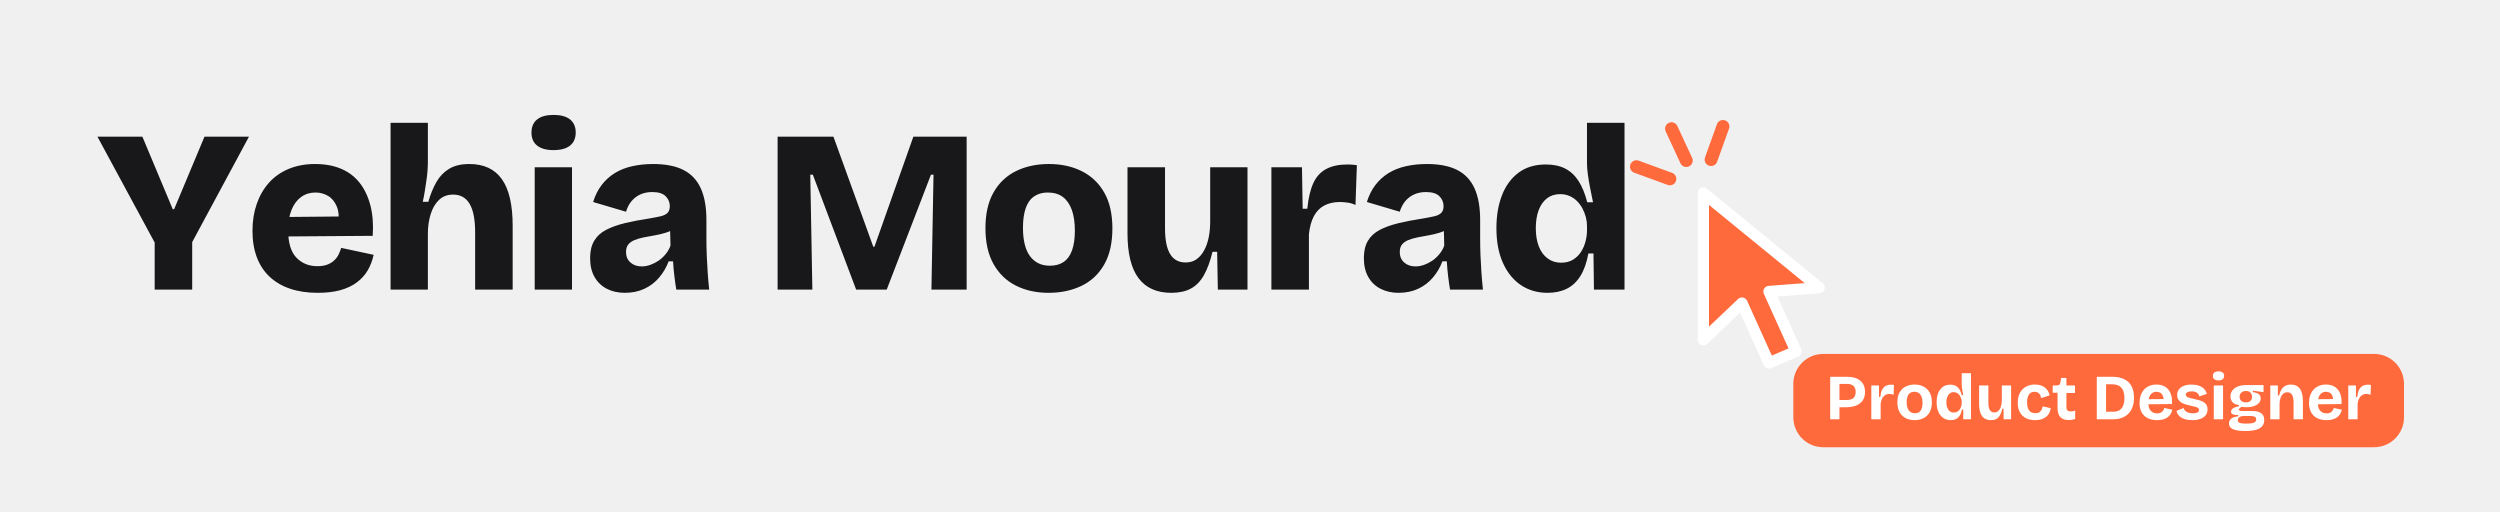
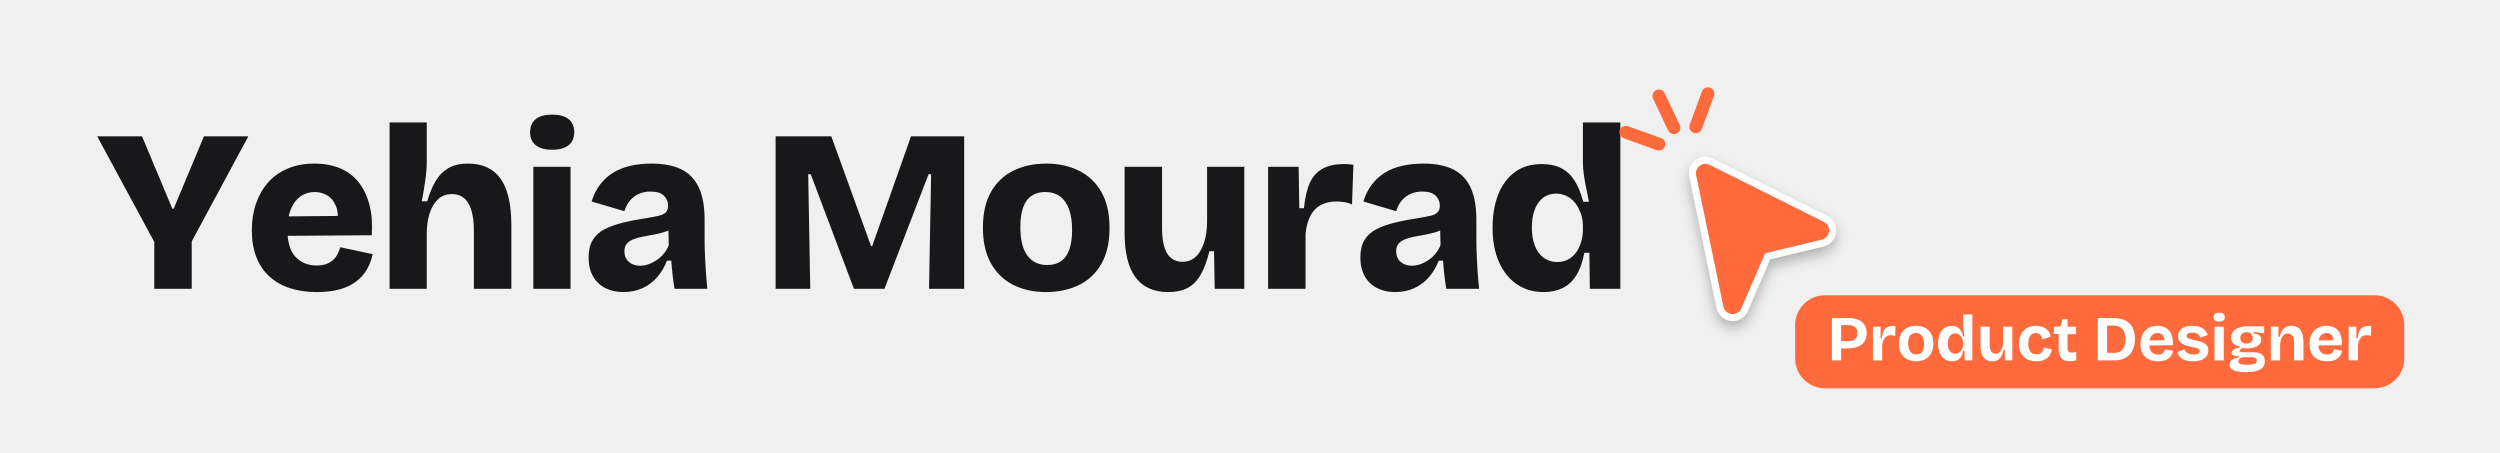
- <svg xmlns="http://www.w3.org/2000/svg" viewBox="0 0 777 159" width="777" height="159">
+ <svg xmlns="http://www.w3.org/2000/svg" viewBox="0 0 779 141" width="779" height="141">
+   <defs>
+     <filter id="sh" x="-40%" y="-40%" width="180%" height="190%">
+       <feDropShadow dx="0" dy="2" stdDeviation="2" flood-color="#000" flood-opacity=".28" />
+     </filter>
+   </defs>
  <path d="M48.072 90.0V75.384L30.288 42.48H44.256L53.688 65.016H54.12L63.552 42.48H77.376L59.736 75.24V90.0ZM98.7 91.008Q93.948 91.008 90.204 89.748Q86.46 88.488 83.832 86.04Q81.204 83.592 79.836 79.992Q78.468 76.392 78.468 71.712Q78.468 67.176 79.8 63.36Q81.132 59.544 83.616 56.772Q86.1 54.0 89.736 52.488Q93.372 50.976 97.908 50.976Q102.516 50.976 106.008 52.452Q109.5 53.928 111.768 56.808Q114.036 59.688 115.116 63.828Q116.196 67.968 115.836 73.296L86.1 73.512V67.464L109.212 67.248L105.108 70.056Q105.612 66.456 104.676 64.188Q103.74 61.92 101.94 60.876Q100.14 59.832 98.052 59.832Q95.532 59.832 93.624 61.2Q91.716 62.568 90.636 65.16Q89.556 67.752 89.556 71.496Q89.556 77.4 92.112 80.064Q94.668 82.728 98.628 82.728Q100.572 82.728 101.868 82.188Q103.164 81.648 103.992 80.82Q104.82 79.992 105.288 78.984Q105.756 77.976 106.044 77.04L116.124 79.2Q115.548 81.864 114.288 84.024Q113.028 86.184 110.904 87.768Q108.78 89.352 105.792 90.18Q102.804 91.008 98.7 91.008ZM121.392 90.0V65.808V38.16H132.984V50.04Q132.984 51.48 132.876 53.028Q132.768 54.576 132.516 56.196Q132.264 57.816 132.012 59.472Q131.76 61.128 131.4 62.712H133.128Q134.136 59.184 135.648 56.556Q137.16 53.928 139.608 52.452Q142.056 50.976 145.872 50.976Q152.64 50.976 155.988 55.692Q159.336 60.408 159.336 70.2V90.0H147.672V72.144Q147.672 66.312 145.98 63.396Q144.288 60.48 140.832 60.48Q138.168 60.48 136.44 62.136Q134.712 63.792 133.848 66.564Q132.984 69.336 132.984 72.72V90.0ZM166.188 90.0V51.984H177.78V90.0ZM172.02 46.656Q168.708 46.656 166.944 45.252Q165.18 43.848 165.18 41.256Q165.18 38.52 166.944 37.116Q168.708 35.712 172.02 35.712Q175.404 35.712 177.168 37.116Q178.932 38.52 178.932 41.184Q178.932 43.848 177.168 45.252Q175.404 46.656 172.02 46.656ZM194.208 91.008Q191.04 91.008 188.592 89.748Q186.144 88.488 184.776 86.076Q183.408 83.664 183.408 80.208Q183.408 76.968 184.668 74.844Q185.928 72.72 188.34 71.46Q190.752 70.2 194.136 69.372Q197.52 68.544 201.84 67.896Q203.928 67.536 205.332 67.212Q206.736 66.888 207.456 66.168Q208.176 65.448 208.176 64.08Q208.176 62.28 206.88 60.984Q205.584 59.688 202.704 59.688Q200.688 59.688 199.068 60.408Q197.448 61.128 196.296 62.496Q195.144 63.864 194.568 65.808L184.344 62.784Q185.28 59.76 186.972 57.528Q188.664 55.296 191.04 53.82Q193.416 52.344 196.476 51.66Q199.536 50.976 202.992 50.976Q208.752 50.976 212.388 52.812Q216.024 54.648 217.788 58.5Q219.552 62.352 219.552 68.4V74.232Q219.552 76.824 219.66 79.452Q219.768 82.08 219.948 84.708Q220.128 87.336 220.416 90.0H210.192Q209.904 88.344 209.616 86.004Q209.328 83.664 209.184 81.216H207.816Q206.808 83.952 204.9 86.22Q202.992 88.488 200.292 89.748Q197.592 91.008 194.208 91.008ZM199.464 82.8Q200.76 82.8 202.092 82.332Q203.424 81.864 204.648 81.036Q205.872 80.208 206.88 78.984Q207.888 77.76 208.392 76.32L208.248 70.632L209.832 70.992Q208.464 71.856 206.808 72.36Q205.152 72.864 203.46 73.152Q201.768 73.44 200.148 73.764Q198.528 74.088 197.268 74.592Q196.008 75.096 195.288 75.96Q194.568 76.824 194.568 78.336Q194.568 80.352 195.936 81.576Q197.304 82.8 199.464 82.8ZM241.68 90.0V42.48H259.032L271.416 76.68H271.776L283.872 42.48H300.432V90.0H289.488L290.136 54.288H289.344L275.592 90.0H266.088L252.624 54.288H251.832L252.48 90.0ZM325.932 91.008Q320.172 91.008 315.744 88.776Q311.316 86.544 308.796 82.08Q306.276 77.616 306.276 70.92Q306.276 64.224 308.796 59.796Q311.316 55.368 315.78 53.172Q320.244 50.976 326.004 50.976Q331.764 50.976 336.228 53.208Q340.692 55.44 343.212 59.868Q345.732 64.296 345.732 70.992Q345.732 77.832 343.14 82.296Q340.548 86.76 336.048 88.884Q331.548 91.008 325.932 91.008ZM326.292 82.584Q328.884 82.584 330.612 81.396Q332.34 80.208 333.204 77.76Q334.068 75.312 334.068 71.712Q334.068 67.896 333.132 65.268Q332.196 62.64 330.36 61.236Q328.524 59.832 325.644 59.832Q323.196 59.832 321.432 61.02Q319.668 62.208 318.804 64.656Q317.94 67.104 317.94 70.776Q317.94 76.68 320.136 79.632Q322.332 82.584 326.292 82.584ZM364.032 91.008Q357.264 91.008 353.844 86.436Q350.424 81.864 350.424 72.504V51.984H362.088V70.992Q362.088 76.32 363.672 78.948Q365.256 81.576 368.496 81.576Q370.44 81.576 371.844 80.604Q373.248 79.632 374.22 77.868Q375.192 76.104 375.66 73.8Q376.128 71.496 376.128 68.76V51.984H387.72V74.592V90.0H378.504L378.288 78.264H376.848Q375.768 82.728 374.148 85.572Q372.528 88.416 370.08 89.712Q367.632 91.008 364.032 91.008ZM395.148 90.0V72.36V51.984H404.652L404.868 64.872H406.308Q406.812 59.832 408.216 56.844Q409.62 53.856 412.248 52.488Q414.876 51.12 418.764 51.12Q419.34 51.12 420.06 51.156Q420.78 51.192 421.716 51.336L421.284 63.72Q420.132 63.144 418.8 62.964Q417.468 62.784 416.46 62.784Q413.652 62.784 411.6 63.864Q409.548 64.944 408.36 67.176Q407.172 69.408 406.812 72.792V90.0ZM434.688 91.008Q431.52 91.008 429.072 89.748Q426.624 88.488 425.256 86.076Q423.888 83.664 423.888 80.208Q423.888 76.968 425.148 74.844Q426.408 72.72 428.82 71.46Q431.232 70.2 434.616 69.372Q438 68.544 442.32 67.896Q444.408 67.536 445.812 67.212Q447.216 66.888 447.936 66.168Q448.656 65.448 448.656 64.08Q448.656 62.28 447.36 60.984Q446.064 59.688 443.184 59.688Q441.168 59.688 439.548 60.408Q437.928 61.128 436.776 62.496Q435.624 63.864 435.048 65.808L424.824 62.784Q425.76 59.76 427.452 57.528Q429.144 55.296 431.52 53.82Q433.896 52.344 436.956 51.66Q440.016 50.976 443.472 50.976Q449.232 50.976 452.868 52.812Q456.504 54.648 458.268 58.5Q460.032 62.352 460.032 68.4V74.232Q460.032 76.824 460.14 79.452Q460.248 82.08 460.428 84.708Q460.608 87.336 460.896 90.0H450.672Q450.384 88.344 450.096 86.004Q449.808 83.664 449.664 81.216H448.296Q447.288 83.952 445.38 86.22Q443.472 88.488 440.772 89.748Q438.072 91.008 434.688 91.008ZM439.944 82.8Q441.24 82.8 442.572 82.332Q443.904 81.864 445.128 81.036Q446.352 80.208 447.36 78.984Q448.368 77.76 448.872 76.32L448.728 70.632L450.312 70.992Q448.944 71.856 447.288 72.36Q445.632 72.864 443.94 73.152Q442.248 73.44 440.628 73.764Q439.008 74.088 437.748 74.592Q436.488 75.096 435.768 75.96Q435.048 76.824 435.048 78.336Q435.048 80.352 436.416 81.576Q437.784 82.8 439.944 82.8ZM480.996 91.008Q476.244 91.008 472.68 88.596Q469.116 86.184 467.1 81.684Q465.084 77.184 465.084 70.92Q465.084 65.16 466.812 60.696Q468.54 56.232 471.96 53.676Q475.38 51.12 480.42 51.12Q484.02 51.12 486.504 52.416Q488.988 53.712 490.644 56.304Q492.3 58.896 493.308 62.856H495.108Q494.604 60.408 494.172 58.212Q493.74 56.016 493.488 54.108Q493.236 52.2 493.236 50.76V38.16H504.9V71.424V90.0H495.396L495.252 78.768H493.668Q492.876 83.088 491.184 85.788Q489.492 88.488 486.936 89.748Q484.38 91.008 480.996 91.008ZM485.172 81.648Q487.404 81.648 488.952 80.676Q490.5 79.704 491.436 78.192Q492.372 76.68 492.804 74.952Q493.236 73.224 493.236 71.712V70.2Q493.236 68.832 492.876 67.464Q492.516 66.096 491.832 64.8Q491.148 63.504 490.14 62.496Q489.132 61.488 487.8 60.912Q486.468 60.336 484.884 60.336Q482.508 60.336 480.816 61.632Q479.124 62.928 478.224 65.304Q477.324 67.68 477.324 70.92Q477.324 74.16 478.26 76.572Q479.196 78.984 480.996 80.316Q482.796 81.648 485.172 81.648Z" fill="#18181a" />
  <g stroke="#ff6a3d" stroke-width="4" stroke-linecap="round">
-     <path d="M519.0 55.6 L508.6 51.8" />
-     <path d="M524.1 49.9 L519.5 40.0" />
-     <path d="M531.8 49.6 L535.5 39.3" />
+     <path d="M516.9 44.9 L506.6 41.2" />
+     <path d="M521.6 39.8 L516.9 29.9" />
+     <path d="M528.4 39.5 L532.2 29.2" />
  </g>
-   <path d="M529.4 60.0 L529.4 105.6 L541.4 94.2 L549.8 112.8 L558.2 109.2 L549.8 90.6 L565.4 89.4 Z" fill="#ff6a3d" stroke="#fff" stroke-width="3.5" stroke-linejoin="round" />
-   <rect x="557.364" y="110" width="189.8" height="29.0" rx="9.3" fill="#ff6a3d" />
-   <path d="M570.844 126.58V124.32H573.864Q575.304 124.32 576.024 123.73Q576.744 123.14 576.744 121.78Q576.744 120.58 576.074 119.95Q575.404 119.32 574.004 119.32H570.844V117.1H574.084Q575.364 117.1 576.394 117.4Q577.424 117.7 578.154 118.29Q578.884 118.88 579.264 119.77Q579.644 120.66 579.644 121.86Q579.644 123.4 578.944 124.45Q578.244 125.5 576.874 126.04Q575.504 126.58 573.464 126.58ZM568.824 130.3V117.1H571.704V130.3ZM581.604 130.3V125.22V119.8H583.984L584.004 123.38H584.384Q584.544 122.04 584.934 121.2Q585.324 120.36 586.024 119.96Q586.724 119.56 587.764 119.56Q587.944 119.56 588.154 119.57Q588.364 119.58 588.644 119.64L588.524 122.7Q588.224 122.56 587.864 122.5Q587.504 122.44 587.224 122.44Q586.444 122.44 585.884 122.8Q585.324 123.16 584.974 123.83Q584.624 124.5 584.504 125.46V130.3ZM595.044 130.58Q593.464 130.58 592.264 129.95Q591.064 129.32 590.384 128.09Q589.704 126.86 589.704 125.02Q589.704 123.18 590.394 121.96Q591.084 120.74 592.294 120.13Q593.504 119.52 595.044 119.52Q596.624 119.52 597.834 120.14Q599.044 120.76 599.734 121.99Q600.424 123.22 600.424 125.06Q600.424 126.92 599.714 128.15Q599.004 129.38 597.794 129.98Q596.584 130.58 595.044 130.58ZM595.144 128.44Q595.924 128.44 596.454 128.08Q596.984 127.72 597.254 126.99Q597.524 126.26 597.524 125.22Q597.524 124.12 597.234 123.35Q596.944 122.58 596.384 122.17Q595.824 121.76 594.964 121.76Q594.224 121.76 593.684 122.11Q593.144 122.46 592.864 123.19Q592.584 123.92 592.584 124.98Q592.584 126.68 593.264 127.56Q593.944 128.44 595.144 128.44ZM606.284 130.58Q604.964 130.58 603.974 129.9Q602.984 129.22 602.444 127.98Q601.904 126.74 601.904 125.04Q601.904 123.44 602.384 122.2Q602.864 120.96 603.804 120.26Q604.744 119.56 606.144 119.56Q607.164 119.56 607.864 119.94Q608.564 120.32 609.014 121.05Q609.464 121.78 609.724 122.8H610.184Q610.044 122.16 609.934 121.55Q609.824 120.94 609.764 120.38Q609.704 119.82 609.704 119.4V116H612.584V125.14V130.3H610.184V127.26H609.784Q609.564 128.38 609.104 129.12Q608.644 129.86 607.934 130.22Q607.224 130.58 606.284 130.58ZM607.244 128.22Q607.904 128.22 608.364 127.94Q608.824 127.66 609.124 127.21Q609.424 126.76 609.564 126.23Q609.704 125.7 609.704 125.24V124.86Q609.704 124.48 609.594 124.07Q609.484 123.66 609.284 123.26Q609.084 122.86 608.784 122.55Q608.484 122.24 608.084 122.06Q607.684 121.88 607.204 121.88Q606.484 121.88 605.984 122.28Q605.484 122.68 605.204 123.39Q604.924 124.1 604.924 125.04Q604.924 126 605.214 126.72Q605.504 127.44 606.024 127.83Q606.544 128.22 607.244 128.22ZM618.804 130.58Q616.964 130.58 616.034 129.33Q615.104 128.08 615.104 125.52V119.8H617.984V125.16Q617.984 126.7 618.444 127.45Q618.904 128.2 619.844 128.2Q620.404 128.2 620.824 127.92Q621.244 127.64 621.544 127.14Q621.844 126.64 621.994 125.96Q622.144 125.28 622.164 124.5V119.8H625.044V126.02V130.3H622.724L622.704 127.02H622.344Q622.044 128.26 621.594 129.05Q621.144 129.84 620.454 130.21Q619.764 130.58 618.804 130.58ZM632.544 130.58Q631.184 130.58 630.164 130.18Q629.144 129.78 628.464 129.06Q627.784 128.34 627.444 127.35Q627.104 126.36 627.104 125.18Q627.104 123.94 627.454 122.91Q627.804 121.88 628.484 121.12Q629.164 120.36 630.164 119.94Q631.164 119.52 632.444 119.52Q633.724 119.52 634.674 119.94Q635.624 120.36 636.214 121.11Q636.804 121.86 637.024 122.88L634.364 123.74Q634.304 123.12 634.034 122.67Q633.764 122.22 633.314 121.99Q632.864 121.76 632.304 121.76Q631.724 121.76 631.304 121.99Q630.884 122.22 630.594 122.65Q630.304 123.08 630.154 123.69Q630.004 124.3 630.004 125.06Q630.004 126.14 630.294 126.89Q630.584 127.64 631.154 128.03Q631.724 128.42 632.564 128.42Q633.364 128.42 633.844 128.11Q634.324 127.8 634.554 127.31Q634.784 126.82 634.844 126.3L637.364 126.86Q637.264 127.64 636.934 128.32Q636.604 129.0 636.004 129.5Q635.404 130.0 634.554 130.29Q633.704 130.58 632.544 130.58ZM642.904 130.54Q641.144 130.54 640.314 129.61Q639.484 128.68 639.484 126.64V122.06H637.964L638.004 119.8H639.064Q639.684 119.8 639.984 119.62Q640.284 119.44 640.344 118.96L640.604 117.46H642.244V119.8H644.904V122.14H642.244V126.52Q642.244 127.24 642.584 127.56Q642.924 127.88 643.624 127.88Q644.004 127.88 644.354 127.8Q644.704 127.72 644.964 127.54V130.22Q644.344 130.42 643.824 130.48Q643.304 130.54 642.904 130.54ZM653.064 130.3V127.96H656.904Q658.024 127.96 658.764 127.47Q659.504 126.98 659.884 126.04Q660.264 125.1 660.264 123.74Q660.264 122.62 660.024 121.81Q659.784 121 659.314 120.48Q658.844 119.96 658.134 119.7Q657.424 119.44 656.464 119.44H653.064V117.1H656.364Q658.764 117.1 660.284 117.88Q661.804 118.66 662.524 120.11Q663.244 121.56 663.244 123.58Q663.244 125.1 662.884 126.22Q662.524 127.34 661.914 128.12Q661.304 128.9 660.504 129.38Q659.704 129.86 658.804 130.08Q657.904 130.3 656.984 130.3ZM651.684 130.3V117.1H654.564V130.3ZM670.424 130.58Q669.124 130.58 668.114 130.22Q667.104 129.86 666.404 129.18Q665.704 128.5 665.334 127.5Q664.964 126.5 664.964 125.24Q664.964 124 665.314 122.95Q665.664 121.9 666.344 121.13Q667.024 120.36 668.004 119.94Q668.984 119.52 670.224 119.52Q671.424 119.52 672.364 119.91Q673.304 120.3 673.934 121.08Q674.564 121.86 674.854 122.99Q675.144 124.12 675.064 125.58L666.824 125.66V124.08L673.404 124.02L672.384 124.82Q672.524 123.76 672.244 123.08Q671.964 122.4 671.434 122.08Q670.904 121.76 670.264 121.76Q669.504 121.76 668.924 122.16Q668.344 122.56 668.024 123.33Q667.704 124.1 667.704 125.18Q667.704 126.88 668.454 127.68Q669.204 128.48 670.424 128.48Q670.984 128.48 671.374 128.33Q671.764 128.18 672.014 127.94Q672.264 127.7 672.414 127.4Q672.564 127.1 672.664 126.8L675.164 127.34Q674.984 128.08 674.634 128.67Q674.284 129.26 673.704 129.69Q673.124 130.12 672.314 130.35Q671.504 130.58 670.424 130.58ZM681.364 130.58Q680.304 130.58 679.444 130.38Q678.584 130.18 677.964 129.8Q677.344 129.42 676.964 128.89Q676.584 128.36 676.464 127.7L678.664 126.8Q678.744 127.24 679.104 127.62Q679.464 128.0 680.074 128.23Q680.684 128.46 681.544 128.46Q682.464 128.46 682.964 128.19Q683.464 127.92 683.464 127.42Q683.464 127.04 683.184 126.82Q682.904 126.6 682.364 126.44Q681.824 126.28 681.064 126.14Q680.324 125.96 679.554 125.76Q678.784 125.56 678.134 125.2Q677.484 124.84 677.074 124.25Q676.664 123.66 676.664 122.74Q676.664 121.78 677.184 121.06Q677.704 120.34 678.704 119.93Q679.704 119.52 681.144 119.52Q682.444 119.52 683.424 119.87Q684.404 120.22 685.034 120.87Q685.664 121.52 685.884 122.42L683.544 123.2Q683.464 122.72 683.154 122.36Q682.844 122 682.334 121.82Q681.824 121.64 681.144 121.64Q680.284 121.64 679.814 121.92Q679.344 122.2 679.344 122.66Q679.344 123.04 679.654 123.28Q679.964 123.52 680.524 123.67Q681.084 123.82 681.844 123.98Q682.644 124.14 683.404 124.35Q684.164 124.56 684.774 124.9Q685.384 125.24 685.744 125.8Q686.104 126.36 686.104 127.24Q686.104 128.28 685.544 129.03Q684.984 129.78 683.924 130.18Q682.864 130.58 681.364 130.58ZM688.044 130.3V119.8H690.924V130.3ZM689.504 118.22Q688.664 118.22 688.214 117.87Q687.764 117.52 687.764 116.84Q687.764 116.14 688.214 115.78Q688.664 115.42 689.504 115.42Q690.364 115.42 690.814 115.78Q691.264 116.14 691.264 116.84Q691.264 117.5 690.814 117.86Q690.364 118.22 689.504 118.22ZM697.744 133.96Q696.024 133.96 694.914 133.69Q693.804 133.42 693.284 132.9Q692.764 132.38 692.764 131.6Q692.764 130.68 693.494 130.1Q694.224 129.52 695.644 129.4V129.0Q694.564 129.0 693.984 128.77Q693.404 128.54 693.404 127.96Q693.404 127.4 693.974 126.96Q694.544 126.52 695.864 126.26V125.86Q694.624 125.78 693.924 125.06Q693.224 124.34 693.224 123.2Q693.224 122.2 693.784 121.41Q694.344 120.62 695.454 120.15Q696.564 119.68 698.184 119.68H703.504V121.88L700.204 121.42V121.88Q701.484 122.06 702.054 122.52Q702.624 122.98 702.624 123.8Q702.624 124.62 702.084 125.24Q701.544 125.86 700.554 126.21Q699.564 126.56 698.184 126.56Q697.924 126.56 697.624 126.54Q697.324 126.52 696.624 126.44Q696.244 126.72 696.034 126.93Q695.824 127.14 695.824 127.32Q695.824 127.46 695.974 127.56Q696.124 127.66 696.374 127.7Q696.624 127.74 696.884 127.74H699.884Q700.284 127.74 700.924 127.79Q701.564 127.84 702.204 128.1Q702.844 128.36 703.284 128.93Q703.724 129.5 703.724 130.56Q703.724 131.72 703.074 132.48Q702.424 133.24 701.094 133.6Q699.764 133.96 697.744 133.96ZM698.064 131.66Q699.284 131.66 699.964 131.53Q700.644 131.4 700.934 131.11Q701.224 130.82 701.224 130.38Q701.224 129.98 701.054 129.76Q700.884 129.54 700.614 129.45Q700.344 129.36 700.074 129.33Q699.804 129.3 699.604 129.3H697.084Q696.244 129.38 695.874 129.75Q695.504 130.12 695.504 130.6Q695.504 131.04 695.784 131.26Q696.064 131.48 696.634 131.57Q697.204 131.66 698.064 131.66ZM698.024 125.06Q698.984 125.06 699.464 124.59Q699.944 124.12 699.944 123.36Q699.944 122.56 699.454 122.04Q698.964 121.52 698.024 121.52Q697.104 121.52 696.584 122.03Q696.064 122.54 696.064 123.34Q696.064 123.84 696.294 124.23Q696.524 124.62 696.964 124.84Q697.404 125.06 698.024 125.06ZM705.604 130.3V123.94V119.8H707.964L707.944 122.94H708.344Q708.604 121.8 709.084 121.04Q709.564 120.28 710.294 119.9Q711.024 119.52 712.024 119.52Q713.844 119.52 714.794 120.8Q715.744 122.08 715.744 124.82V130.3H712.844V125.14Q712.844 123.46 712.354 122.69Q711.864 121.92 710.924 121.92Q710.124 121.92 709.584 122.42Q709.044 122.92 708.774 123.73Q708.504 124.54 708.484 125.54V130.3ZM723.104 130.58Q721.804 130.58 720.794 130.22Q719.784 129.86 719.084 129.18Q718.384 128.5 718.014 127.5Q717.644 126.5 717.644 125.24Q717.644 124 717.994 122.95Q718.344 121.9 719.024 121.13Q719.704 120.36 720.684 119.94Q721.664 119.52 722.904 119.52Q724.104 119.52 725.044 119.91Q725.984 120.3 726.614 121.08Q727.244 121.86 727.534 122.99Q727.824 124.12 727.744 125.58L719.504 125.66V124.08L726.084 124.02L725.064 124.82Q725.204 123.76 724.924 123.08Q724.644 122.4 724.114 122.08Q723.584 121.76 722.944 121.76Q722.184 121.76 721.604 122.16Q721.024 122.56 720.704 123.33Q720.384 124.1 720.384 125.18Q720.384 126.88 721.134 127.68Q721.884 128.48 723.104 128.48Q723.664 128.48 724.054 128.33Q724.444 128.18 724.694 127.94Q724.944 127.7 725.094 127.4Q725.244 127.1 725.344 126.8L727.844 127.34Q727.664 128.08 727.314 128.67Q726.964 129.26 726.384 129.69Q725.804 130.12 724.994 130.35Q724.184 130.58 723.104 130.58ZM729.844 130.3V125.22V119.8H732.224L732.244 123.38H732.624Q732.784 122.04 733.174 121.2Q733.564 120.36 734.264 119.96Q734.964 119.56 736.004 119.56Q736.184 119.56 736.394 119.57Q736.604 119.58 736.884 119.64L736.764 122.7Q736.464 122.56 736.104 122.5Q735.744 122.44 735.464 122.44Q734.684 122.44 734.124 122.8Q733.564 123.16 733.214 123.83Q732.864 124.5 732.744 125.46V130.3Z" fill="#fff" />
+   <g filter="url(#sh)">
+     <path d="M531.4 54.0 L539.9 94.9 L547.9 76.4 L567.0 71.8 Z" fill="#fff" stroke="#fff" stroke-width="10.2" stroke-linejoin="round" />
+     <path d="M531.4 54.0 L539.9 94.9 L547.9 76.4 L567.0 71.8 Z" fill="#ff6a3d" stroke="#ff6a3d" stroke-width="5.9" stroke-linejoin="round" />
+   </g>
+   <rect x="559.364" y="92" width="189.8" height="29.0" rx="9.3" fill="#ff6a3d" />
+   <path d="M572.844 108.58V106.32H575.864Q577.304 106.32 578.024 105.73Q578.744 105.14 578.744 103.78Q578.744 102.58 578.074 101.95Q577.404 101.32 576.004 101.32H572.844V99.1H576.084Q577.364 99.1 578.394 99.4Q579.424 99.7 580.154 100.29Q580.884 100.88 581.264 101.77Q581.644 102.66 581.644 103.86Q581.644 105.4 580.944 106.45Q580.244 107.5 578.874 108.04Q577.504 108.58 575.464 108.58ZM570.824 112.3V99.1H573.704V112.3ZM583.604 112.3V107.22V101.8H585.984L586.004 105.38H586.384Q586.544 104.04 586.934 103.2Q587.324 102.36 588.024 101.96Q588.724 101.56 589.764 101.56Q589.944 101.56 590.154 101.57Q590.364 101.58 590.644 101.64L590.524 104.7Q590.224 104.56 589.864 104.5Q589.504 104.44 589.224 104.44Q588.444 104.44 587.884 104.8Q587.324 105.16 586.974 105.83Q586.624 106.5 586.504 107.46V112.3ZM597.044 112.58Q595.464 112.58 594.264 111.95Q593.064 111.32 592.384 110.09Q591.704 108.86 591.704 107.02Q591.704 105.18 592.394 103.96Q593.084 102.74 594.294 102.13Q595.504 101.52 597.044 101.52Q598.624 101.52 599.834 102.14Q601.044 102.76 601.734 103.99Q602.424 105.22 602.424 107.06Q602.424 108.92 601.714 110.15Q601.004 111.38 599.794 111.98Q598.584 112.58 597.044 112.58ZM597.144 110.44Q597.924 110.44 598.454 110.08Q598.984 109.72 599.254 108.99Q599.524 108.26 599.524 107.22Q599.524 106.12 599.234 105.35Q598.944 104.58 598.384 104.17Q597.824 103.76 596.964 103.76Q596.224 103.76 595.684 104.11Q595.144 104.46 594.864 105.19Q594.584 105.92 594.584 106.98Q594.584 108.68 595.264 109.56Q595.944 110.44 597.144 110.44ZM608.284 112.58Q606.964 112.58 605.974 111.9Q604.984 111.22 604.444 109.98Q603.904 108.74 603.904 107.04Q603.904 105.44 604.384 104.2Q604.864 102.96 605.804 102.26Q606.744 101.56 608.144 101.56Q609.164 101.56 609.864 101.94Q610.564 102.32 611.014 103.05Q611.464 103.78 611.724 104.8H612.184Q612.044 104.16 611.934 103.55Q611.824 102.94 611.764 102.38Q611.704 101.82 611.704 101.4V98.0H614.584V107.14V112.3H612.184V109.26H611.784Q611.564 110.38 611.104 111.12Q610.644 111.86 609.934 112.22Q609.224 112.58 608.284 112.58ZM609.244 110.22Q609.904 110.22 610.364 109.94Q610.824 109.66 611.124 109.21Q611.424 108.76 611.564 108.23Q611.704 107.7 611.704 107.24V106.86Q611.704 106.48 611.594 106.07Q611.484 105.66 611.284 105.26Q611.084 104.86 610.784 104.55Q610.484 104.24 610.084 104.06Q609.684 103.88 609.204 103.88Q608.484 103.88 607.984 104.28Q607.484 104.68 607.204 105.39Q606.924 106.1 606.924 107.04Q606.924 108.0 607.214 108.72Q607.504 109.44 608.024 109.83Q608.544 110.22 609.244 110.22ZM620.804 112.58Q618.964 112.58 618.034 111.33Q617.104 110.08 617.104 107.52V101.8H619.984V107.16Q619.984 108.7 620.444 109.45Q620.904 110.2 621.844 110.2Q622.404 110.2 622.824 109.92Q623.244 109.64 623.544 109.14Q623.844 108.64 623.994 107.96Q624.144 107.28 624.164 106.5V101.8H627.044V108.02V112.3H624.724L624.704 109.02H624.344Q624.044 110.26 623.594 111.05Q623.144 111.84 622.454 112.21Q621.764 112.58 620.804 112.58ZM634.544 112.58Q633.184 112.58 632.164 112.18Q631.144 111.78 630.464 111.06Q629.784 110.34 629.444 109.35Q629.104 108.36 629.104 107.18Q629.104 105.94 629.454 104.91Q629.804 103.88 630.484 103.12Q631.164 102.36 632.164 101.94Q633.164 101.52 634.444 101.52Q635.724 101.52 636.674 101.94Q637.624 102.36 638.214 103.11Q638.804 103.86 639.024 104.88L636.364 105.74Q636.304 105.12 636.034 104.67Q635.764 104.22 635.314 103.99Q634.864 103.76 634.304 103.76Q633.724 103.76 633.304 103.99Q632.884 104.22 632.594 104.65Q632.304 105.08 632.154 105.69Q632.004 106.3 632.004 107.06Q632.004 108.14 632.294 108.89Q632.584 109.64 633.154 110.03Q633.724 110.42 634.564 110.42Q635.364 110.42 635.844 110.11Q636.324 109.8 636.554 109.31Q636.784 108.82 636.844 108.3L639.364 108.86Q639.264 109.64 638.934 110.32Q638.604 111.0 638.004 111.5Q637.404 112.0 636.554 112.29Q635.704 112.58 634.544 112.58ZM644.904 112.54Q643.144 112.54 642.314 111.61Q641.484 110.68 641.484 108.64V104.06H639.964L640.004 101.8H641.064Q641.684 101.8 641.984 101.62Q642.284 101.44 642.344 100.96L642.604 99.46H644.244V101.8H646.904V104.14H644.244V108.52Q644.244 109.24 644.584 109.56Q644.924 109.88 645.624 109.88Q646.004 109.88 646.354 109.8Q646.704 109.72 646.964 109.54V112.22Q646.344 112.42 645.824 112.48Q645.304 112.54 644.904 112.54ZM655.064 112.3V109.96H658.904Q660.024 109.96 660.764 109.47Q661.504 108.98 661.884 108.04Q662.264 107.1 662.264 105.74Q662.264 104.62 662.024 103.81Q661.784 103.0 661.314 102.48Q660.844 101.96 660.134 101.7Q659.424 101.44 658.464 101.44H655.064V99.1H658.364Q660.764 99.1 662.284 99.88Q663.804 100.66 664.524 102.11Q665.244 103.56 665.244 105.58Q665.244 107.1 664.884 108.22Q664.524 109.34 663.914 110.12Q663.304 110.9 662.504 111.38Q661.704 111.86 660.804 112.08Q659.904 112.3 658.984 112.3ZM653.684 112.3V99.1H656.564V112.3ZM672.424 112.58Q671.124 112.58 670.114 112.22Q669.104 111.86 668.404 111.18Q667.704 110.5 667.334 109.5Q666.964 108.5 666.964 107.24Q666.964 106.0 667.314 104.95Q667.664 103.9 668.344 103.13Q669.024 102.36 670.004 101.94Q670.984 101.52 672.224 101.52Q673.424 101.52 674.364 101.91Q675.304 102.3 675.934 103.08Q676.564 103.86 676.854 104.99Q677.144 106.12 677.064 107.58L668.824 107.66V106.08L675.404 106.02L674.384 106.82Q674.524 105.76 674.244 105.08Q673.964 104.4 673.434 104.08Q672.904 103.76 672.264 103.76Q671.504 103.76 670.924 104.16Q670.344 104.56 670.024 105.33Q669.704 106.1 669.704 107.18Q669.704 108.88 670.454 109.68Q671.204 110.48 672.424 110.48Q672.984 110.48 673.374 110.33Q673.764 110.18 674.014 109.94Q674.264 109.7 674.414 109.4Q674.564 109.1 674.664 108.8L677.164 109.34Q676.984 110.08 676.634 110.67Q676.284 111.26 675.704 111.69Q675.124 112.12 674.314 112.35Q673.504 112.58 672.424 112.58ZM683.364 112.58Q682.304 112.58 681.444 112.38Q680.584 112.18 679.964 111.8Q679.344 111.42 678.964 110.89Q678.584 110.36 678.464 109.7L680.664 108.8Q680.744 109.24 681.104 109.62Q681.464 110.0 682.074 110.23Q682.684 110.46 683.544 110.46Q684.464 110.46 684.964 110.19Q685.464 109.92 685.464 109.42Q685.464 109.04 685.184 108.82Q684.904 108.6 684.364 108.44Q683.824 108.28 683.064 108.14Q682.324 107.96 681.554 107.76Q680.784 107.56 680.134 107.2Q679.484 106.84 679.074 106.25Q678.664 105.66 678.664 104.74Q678.664 103.78 679.184 103.06Q679.704 102.34 680.704 101.93Q681.704 101.52 683.144 101.52Q684.444 101.52 685.424 101.87Q686.404 102.22 687.034 102.87Q687.664 103.52 687.884 104.42L685.544 105.2Q685.464 104.72 685.154 104.36Q684.844 104.0 684.334 103.82Q683.824 103.64 683.144 103.64Q682.284 103.64 681.814 103.92Q681.344 104.2 681.344 104.66Q681.344 105.04 681.654 105.28Q681.964 105.52 682.524 105.67Q683.084 105.82 683.844 105.98Q684.644 106.14 685.404 106.35Q686.164 106.56 686.774 106.9Q687.384 107.24 687.744 107.8Q688.104 108.36 688.104 109.24Q688.104 110.28 687.544 111.03Q686.984 111.78 685.924 112.18Q684.864 112.58 683.364 112.58ZM690.044 112.3V101.8H692.924V112.3ZM691.504 100.22Q690.664 100.22 690.214 99.87Q689.764 99.52 689.764 98.84Q689.764 98.14 690.214 97.78Q690.664 97.42 691.504 97.42Q692.364 97.42 692.814 97.78Q693.264 98.14 693.264 98.84Q693.264 99.5 692.814 99.86Q692.364 100.22 691.504 100.22ZM699.744 115.96Q698.024 115.96 696.914 115.69Q695.804 115.42 695.284 114.9Q694.764 114.38 694.764 113.6Q694.764 112.68 695.494 112.1Q696.224 111.52 697.644 111.4V111.0Q696.564 111.0 695.984 110.77Q695.404 110.54 695.404 109.96Q695.404 109.4 695.974 108.96Q696.544 108.52 697.864 108.26V107.86Q696.624 107.78 695.924 107.06Q695.224 106.34 695.224 105.2Q695.224 104.2 695.784 103.41Q696.344 102.62 697.454 102.15Q698.564 101.68 700.184 101.68H705.504V103.88L702.204 103.42V103.88Q703.484 104.06 704.054 104.52Q704.624 104.98 704.624 105.8Q704.624 106.62 704.084 107.24Q703.544 107.86 702.554 108.21Q701.564 108.56 700.184 108.56Q699.924 108.56 699.624 108.54Q699.324 108.52 698.624 108.44Q698.244 108.72 698.034 108.93Q697.824 109.14 697.824 109.32Q697.824 109.46 697.974 109.56Q698.124 109.66 698.374 109.7Q698.624 109.74 698.884 109.74H701.884Q702.284 109.74 702.924 109.79Q703.564 109.84 704.204 110.1Q704.844 110.36 705.284 110.93Q705.724 111.5 705.724 112.56Q705.724 113.72 705.074 114.48Q704.424 115.24 703.094 115.6Q701.764 115.96 699.744 115.96ZM700.064 113.66Q701.284 113.66 701.964 113.53Q702.644 113.4 702.934 113.11Q703.224 112.82 703.224 112.38Q703.224 111.98 703.054 111.76Q702.884 111.54 702.614 111.45Q702.344 111.36 702.074 111.33Q701.804 111.3 701.604 111.3H699.084Q698.244 111.38 697.874 111.75Q697.504 112.12 697.504 112.6Q697.504 113.04 697.784 113.26Q698.064 113.48 698.634 113.57Q699.204 113.66 700.064 113.66ZM700.024 107.06Q700.984 107.06 701.464 106.59Q701.944 106.12 701.944 105.36Q701.944 104.56 701.454 104.04Q700.964 103.52 700.024 103.52Q699.104 103.52 698.584 104.03Q698.064 104.54 698.064 105.34Q698.064 105.84 698.294 106.23Q698.524 106.62 698.964 106.84Q699.404 107.06 700.024 107.06ZM707.604 112.3V105.94V101.8H709.964L709.944 104.94H710.344Q710.604 103.8 711.084 103.04Q711.564 102.28 712.294 101.9Q713.024 101.52 714.024 101.52Q715.844 101.52 716.794 102.8Q717.744 104.08 717.744 106.82V112.3H714.844V107.14Q714.844 105.46 714.354 104.69Q713.864 103.92 712.924 103.92Q712.124 103.92 711.584 104.42Q711.044 104.92 710.774 105.73Q710.504 106.54 710.484 107.54V112.3ZM725.104 112.58Q723.804 112.58 722.794 112.22Q721.784 111.86 721.084 111.18Q720.384 110.5 720.014 109.5Q719.644 108.5 719.644 107.24Q719.644 106.0 719.994 104.95Q720.344 103.9 721.024 103.13Q721.704 102.36 722.684 101.94Q723.664 101.52 724.904 101.52Q726.104 101.52 727.044 101.91Q727.984 102.3 728.614 103.08Q729.244 103.86 729.534 104.99Q729.824 106.12 729.744 107.58L721.504 107.66V106.08L728.084 106.02L727.064 106.82Q727.204 105.76 726.924 105.08Q726.644 104.4 726.114 104.08Q725.584 103.76 724.944 103.76Q724.184 103.76 723.604 104.16Q723.024 104.56 722.704 105.33Q722.384 106.1 722.384 107.18Q722.384 108.88 723.134 109.68Q723.884 110.48 725.104 110.48Q725.664 110.48 726.054 110.33Q726.444 110.18 726.694 109.94Q726.944 109.7 727.094 109.4Q727.244 109.1 727.344 108.8L729.844 109.34Q729.664 110.08 729.314 110.67Q728.964 111.26 728.384 111.69Q727.804 112.12 726.994 112.35Q726.184 112.58 725.104 112.58ZM731.844 112.3V107.22V101.8H734.224L734.244 105.38H734.624Q734.784 104.04 735.174 103.2Q735.564 102.36 736.264 101.96Q736.964 101.56 738.004 101.56Q738.184 101.56 738.394 101.57Q738.604 101.58 738.884 101.64L738.764 104.7Q738.464 104.56 738.104 104.5Q737.744 104.44 737.464 104.44Q736.684 104.44 736.124 104.8Q735.564 105.16 735.214 105.83Q734.864 106.5 734.744 107.46V112.3Z" fill="#fff" />
</svg>
